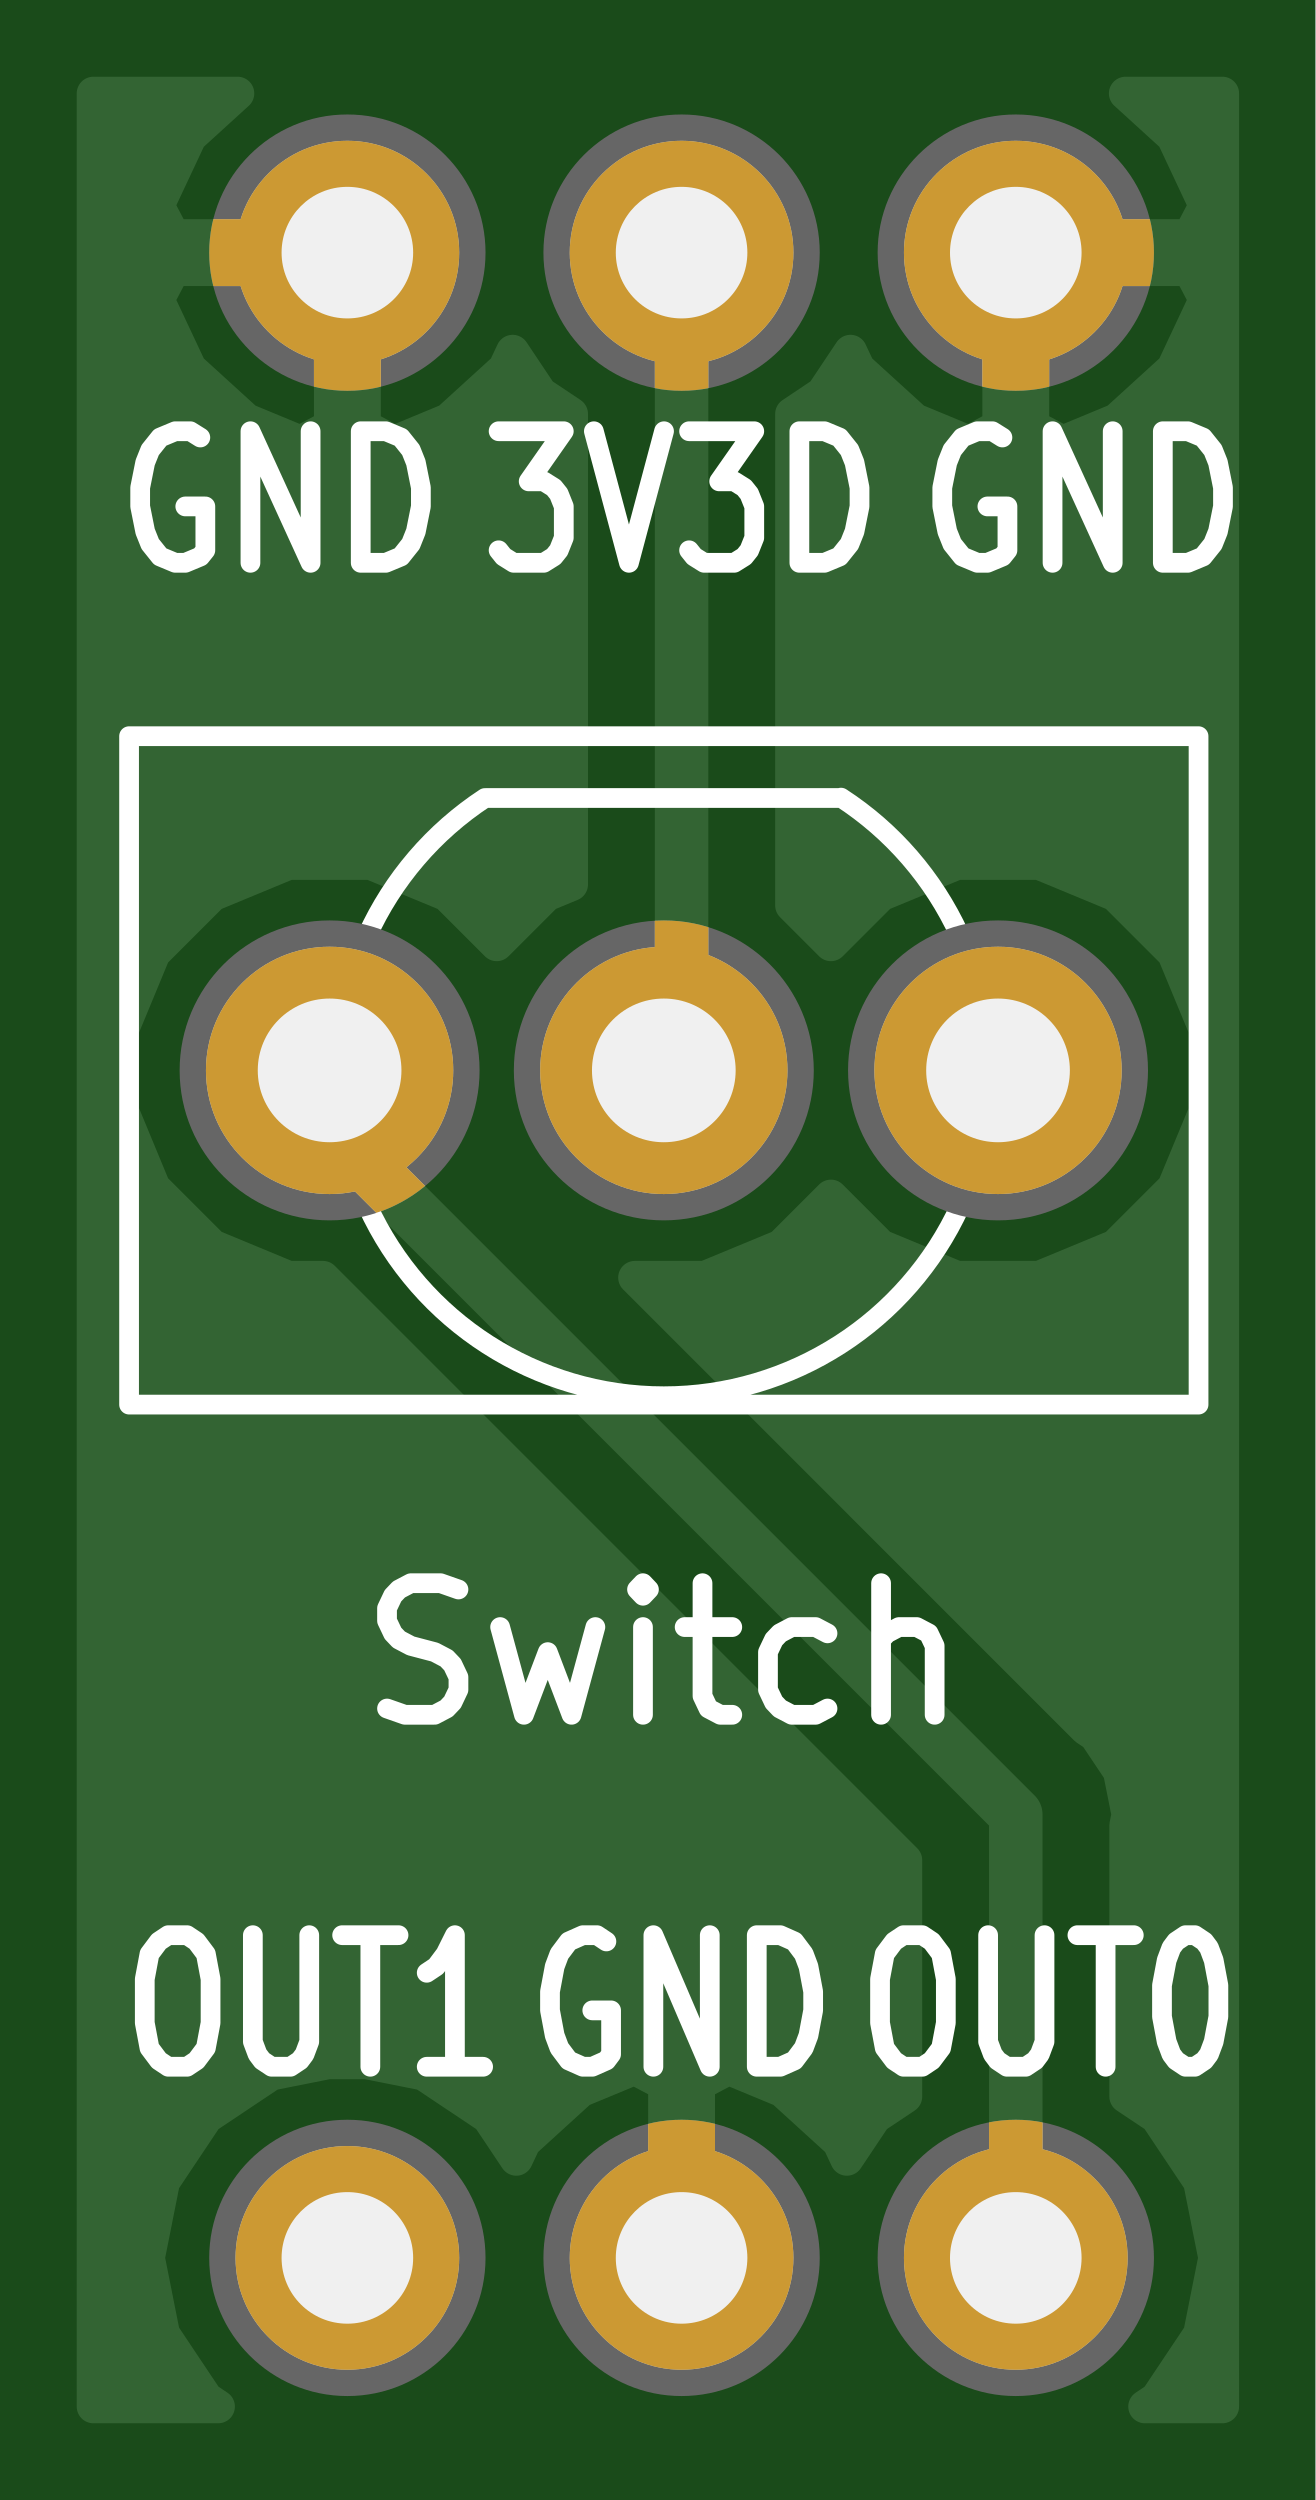
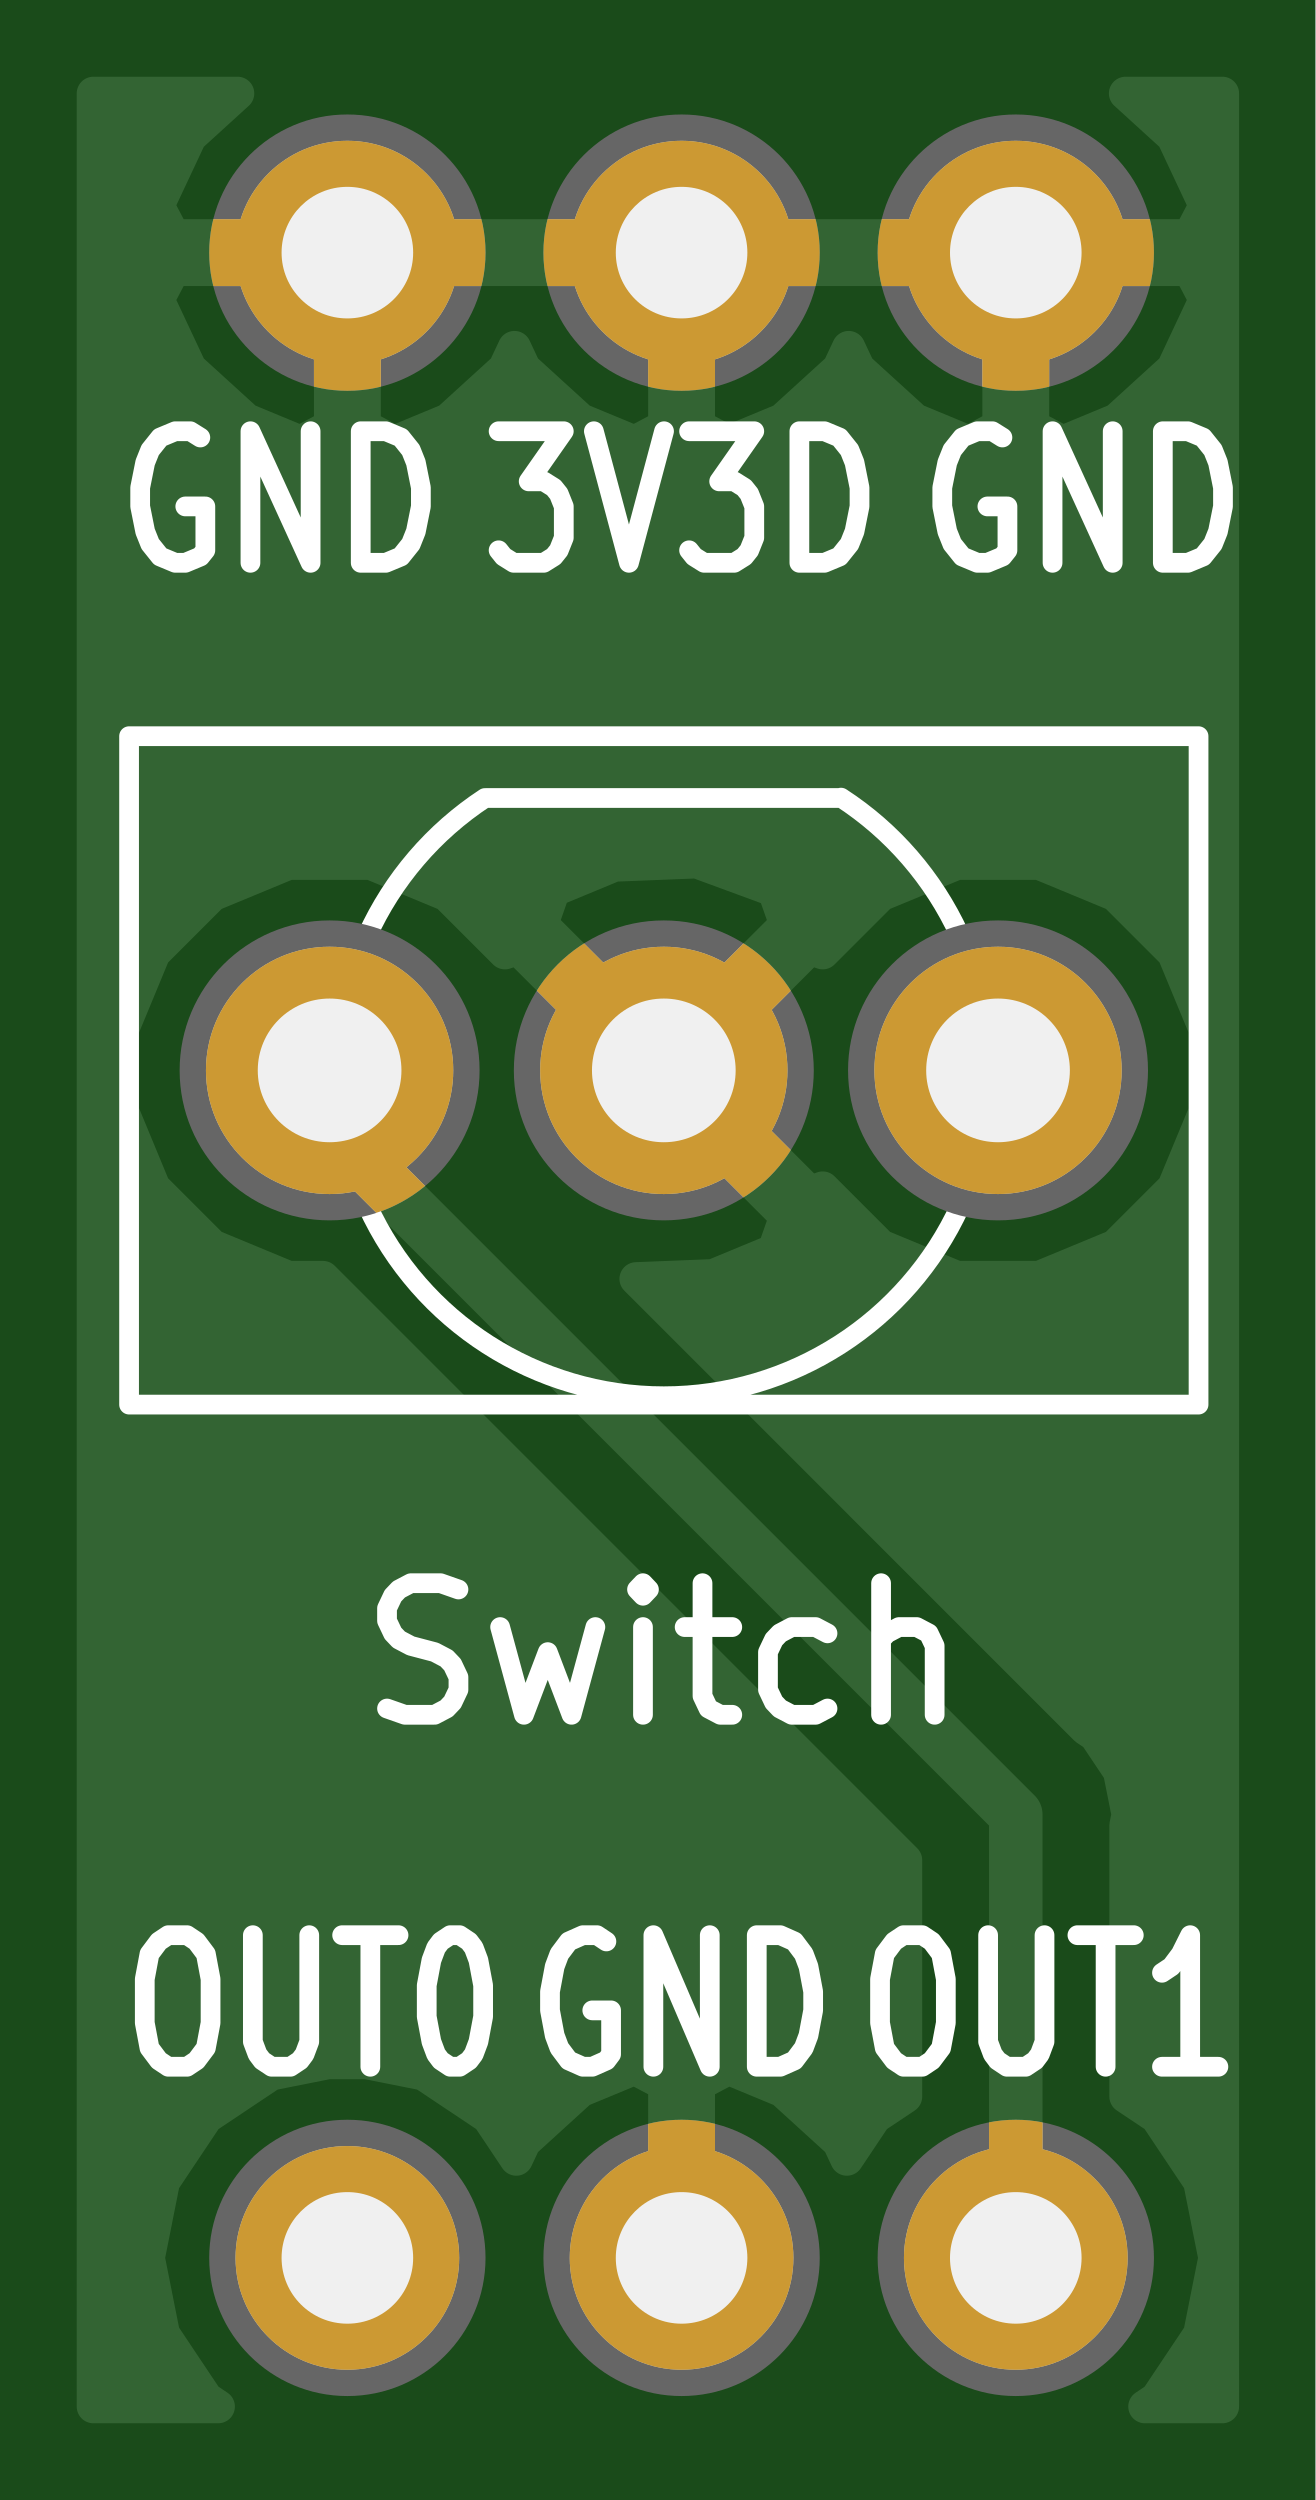
- <svg xmlns="http://www.w3.org/2000/svg" xmlns:xlink="http://www.w3.org/1999/xlink" version="1.1" stroke-linecap="round" stroke-linejoin="round" stroke-width="0" fill-rule="evenodd" clip-rule="evenodd" id="ikOb98CNL2Ag12NF5Yk5_top" viewBox="101000 -75000 10000 19000" width="10mm" height="19mm" class="w-100 h-100">
+ <svg xmlns="http://www.w3.org/2000/svg" xmlns:xlink="http://www.w3.org/1999/xlink" version="1.1" stroke-linecap="round" stroke-linejoin="round" stroke-width="0" fill-rule="evenodd" clip-rule="evenodd" id="lUnZGcdK3XGGyBxnMDWY_top" viewBox="101000 -75000 10000 19000" width="10mm" height="19mm" class="w-100 h-100">
  <defs>
-     <style>.ikOb98CNL2Ag12NF5Yk5_fr4 {color: #666666;}
- .ikOb98CNL2Ag12NF5Yk5_cu {color: #cccccc;}
- .ikOb98CNL2Ag12NF5Yk5_cf {color: #cc9933;}
- .ikOb98CNL2Ag12NF5Yk5_sm {color: #004200; opacity: 0.75;}
- .ikOb98CNL2Ag12NF5Yk5_ss {color: #ffffff;}
- .ikOb98CNL2Ag12NF5Yk5_sp {color: #999999;}
- .ikOb98CNL2Ag12NF5Yk5_out {color: #000000;}</style>
-     <rect x="-850" y="-850" width="1700" height="1700" rx="850" ry="850" id="Xh8HJEJWAcPqKkPCC-RP_pad-10" />
-     <circle cx="0" cy="0" r="939.8" id="Xh8HJEJWAcPqKkPCC-RP_pad-11" />
-     <circle cx="0" cy="0" r="175" id="Xh8HJEJWAcPqKkPCC-RP_pad-14" />
-     <rect x="-1050" y="-1050" width="2100" height="2100" rx="1050" ry="1050" id="zWsOyyJw3xbYjX2lqf7d_pad-10" />
-     <circle cx="0" cy="0" r="1139.8" id="zWsOyyJw3xbYjX2lqf7d_pad-11" />
-     <circle cx="0" cy="0" r="500" id="IbkEPJTtI6gl4uSMnUY9_pad-1" />
-     <circle cx="0" cy="0" r="546" id="IbkEPJTtI6gl4uSMnUY9_pad-2" />
-     <g id="ikOb98CNL2Ag12NF5Yk5_top_copper">
-       <use xlink:href="#Xh8HJEJWAcPqKkPCC-RP_pad-10" x="108720" y="-73160" />
-       <use xlink:href="#Xh8HJEJWAcPqKkPCC-RP_pad-10" x="106180" y="-73160" />
-       <use xlink:href="#Xh8HJEJWAcPqKkPCC-RP_pad-10" x="103640" y="-73160" />
-       <use xlink:href="#Xh8HJEJWAcPqKkPCC-RP_pad-10" x="103640" y="-57920" />
-       <use xlink:href="#Xh8HJEJWAcPqKkPCC-RP_pad-10" x="106180" y="-57920" />
-       <use xlink:href="#Xh8HJEJWAcPqKkPCC-RP_pad-10" x="108720" y="-57920" />
-       <use xlink:href="#Xh8HJEJWAcPqKkPCC-RP_pad-11" x="106045" y="-64135" />
-       <use xlink:href="#Xh8HJEJWAcPqKkPCC-RP_pad-11" x="108585" y="-64135" />
-       <use xlink:href="#Xh8HJEJWAcPqKkPCC-RP_pad-11" x="103505" y="-64135" />
-       <path d="M 106180 -64000 106045 -64135 M 106180 -57920 106180 -64000 M 108720 -69790 108720 -73160 M 103505 -64575 108720 -69790 M 103505 -64135 103505 -64575" fill="none" stroke-width="406.4" />
-       <path d="M 102444.817 -57038.642 102198.514 -57563.108 102319.181 -57793 103513 -57793 103513 -57773 103767 -57773 103767 -57793 103787 -57793 103787 -58047 103767 -58047 103767 -59240.155 103996.89 -59361.476 104406.924 -59191.645 104835.183 -58801.358 104896.157 -58671.522 105109.375 -58990.625 105341.8 -59145.927 105341.801 -62721.724 105152.948 -62799.949 104775 -63177.897 104397.052 -62799.949 103818.247 -62560.2 103191.753 -62560.2 102612.948 -62799.949 102169.949 -63242.948 101930.2 -63821.753 101930.2 -64448.247 102169.949 -65027.052 102612.948 -65470.051 103191.753 -65709.8 103454.407 -65709.8 107881.8 -70137.194 107881.801 -71934.073 107649.375 -72089.375 107436.157 -72408.478 107375.183 -72278.642 106946.924 -71888.355 106536.89 -71718.524 106307 -71839.845 106307 -73033 106327 -73033 106327 -73287 106307 -73287 106307 -73307 106053 -73307 106053 -73287 106033 -73287 106033 -73033 106053 -73033 106053 -71839.845 105823.11 -71718.524 105413.076 -71888.355 104984.817 -72278.642 104923.843 -72408.478 104710.625 -72089.375 104219.418 -71761.161 103786.256 -71675 103493.744 -71675 103060.582 -71761.161 102569.375 -72089.375 102241.161 -72580.582 102125.908 -73160 102241.161 -73739.418 102569.375 -74230.625 102658.236 -74290 101710 -74290 101710 -58276.892 102198.514 -58276.892 102444.817 -58801.358 102873.076 -59191.645 103283.11 -59361.476 103513 -59240.155 103513 -58047 102319.181 -58047 102198.514 -58276.892 101710 -58276.892 101710 -56710 102805.433 -56710 102444.817 -57038.642 102444.817 -57038.642" />
-       <path d="M 102444.817 -57038.642 102198.514 -57563.108 102319.181 -57793 103513 -57793 103513 -57773 103767 -57773 103767 -57793 103787 -57793 103787 -58047 103767 -58047 103767 -59240.155 103996.89 -59361.476 104406.924 -59191.645 104835.183 -58801.358 104896.157 -58671.522 105109.375 -58990.625 105341.8 -59145.927 105341.801 -62721.724 105152.948 -62799.949 104775 -63177.897 104397.052 -62799.949 103818.247 -62560.2 103191.753 -62560.2 102612.948 -62799.949 102169.949 -63242.948 101930.2 -63821.753 101930.2 -64448.247 102169.949 -65027.052 102612.948 -65470.051 103191.753 -65709.8 103454.407 -65709.8 107881.8 -70137.194 107881.801 -71934.073 107649.375 -72089.375 107436.157 -72408.478 107375.183 -72278.642 106946.924 -71888.355 106536.89 -71718.524 106307 -71839.845 106307 -73033 106327 -73033 106327 -73287 106307 -73287 106307 -73307 106053 -73307 106053 -73287 106033 -73287 106033 -73033 106053 -73033 106053 -71839.845 105823.11 -71718.524 105413.076 -71888.355 104984.817 -72278.642 104923.843 -72408.478 104710.625 -72089.375 104219.418 -71761.161 103786.256 -71675 103493.744 -71675 103060.582 -71761.161 102569.375 -72089.375 102241.161 -72580.582 102125.908 -73160 102241.161 -73739.418 102569.375 -74230.625 102658.236 -74290 101710 -74290 101710 -58276.892 102198.514 -58276.892 102444.817 -58801.358 102873.076 -59191.645 103283.11 -59361.476 103513 -59240.155 103513 -58047 102319.181 -58047 102198.514 -58276.892 101710 -58276.892 101710 -56710 102805.433 -56710 102444.817 -57038.642" fill="none" stroke-width="254" />
-       <path d="M 110290 -74290 109701.764 -74290 109790.625 -74230.625 110118.839 -73739.418 110234.092 -73160 110118.839 -72580.582 109790.625 -72089.375 109558.2 -71934.074 109558.2 -69872.549 109574.62 -69790 109558.2 -69707.451 109558.2 -69707.446 109509.567 -69462.951 109324.308 -69185.692 109254.325 -69138.931 105825.193 -65709.8 106358.247 -65709.8 106937.052 -65470.051 107315 -65092.103 107692.948 -65470.051 108271.753 -65709.8 108898.247 -65709.8 109477.052 -65470.051 109920.051 -65027.052 110159.8 -64448.247 110159.8 -63821.753 109920.051 -63242.948 109477.052 -62799.949 108898.247 -62560.2 108271.753 -62560.2 107692.948 -62799.949 107315 -63177.897 107018.2 -62881.097 107018.2 -59145.926 107250.625 -58990.625 107463.843 -58671.522 107524.817 -58801.358 107953.076 -59191.645 108363.11 -59361.476 108593 -59240.155 108593 -58047 108847 -58047 108847 -59240.155 109076.89 -59361.476 109486.924 -59191.645 109915.183 -58801.358 110161.486 -58276.892 110040.819 -58047 108847 -58047 108593 -58047 108573 -58047 108573 -57793 108593 -57793 108593 -57773 108847 -57773 108847 -57793 110040.819 -57793 110161.486 -57563.108 109915.183 -57038.642 109554.567 -56710 110290.001 -56710 110290 -74290 110290 -74290" />
-       <path d="M 110290 -74290 109701.764 -74290 109790.625 -74230.625 110118.839 -73739.418 110234.092 -73160 110118.839 -72580.582 109790.625 -72089.375 109558.2 -71934.074 109558.2 -69872.549 109574.62 -69790 109558.2 -69707.451 109558.2 -69707.446 109509.567 -69462.951 109324.308 -69185.692 109254.325 -69138.931 105825.193 -65709.8 106358.247 -65709.8 106937.052 -65470.051 107315 -65092.103 107692.948 -65470.051 108271.753 -65709.8 108898.247 -65709.8 109477.052 -65470.051 109920.051 -65027.052 110159.8 -64448.247 110159.8 -63821.753 109920.051 -63242.948 109477.052 -62799.949 108898.247 -62560.2 108271.753 -62560.2 107692.948 -62799.949 107315 -63177.897 107018.2 -62881.097 107018.2 -59145.926 107250.625 -58990.625 107463.843 -58671.522 107524.817 -58801.358 107953.076 -59191.645 108363.11 -59361.476 108593 -59240.155 108593 -58047 108847 -58047 108847 -59240.155 109076.89 -59361.476 109486.924 -59191.645 109915.183 -58801.358 110161.486 -58276.892 110040.819 -58047 108847 -58047 108593 -58047 108573 -58047 108573 -57793 108593 -57793 108593 -57773 108847 -57773 108847 -57793 110040.819 -57793 110161.486 -57563.108 109915.183 -57038.642 109554.567 -56710 110290.001 -56710 110290 -74290" fill="none" stroke-width="254" />
-       <use xlink:href="#Xh8HJEJWAcPqKkPCC-RP_pad-14" x="108720" y="-73160" />
-       <use xlink:href="#Xh8HJEJWAcPqKkPCC-RP_pad-14" x="106180" y="-73160" />
-       <use xlink:href="#Xh8HJEJWAcPqKkPCC-RP_pad-14" x="103640" y="-73160" />
-       <use xlink:href="#Xh8HJEJWAcPqKkPCC-RP_pad-14" x="103640" y="-57920" />
-       <use xlink:href="#Xh8HJEJWAcPqKkPCC-RP_pad-14" x="106180" y="-57920" />
-       <use xlink:href="#Xh8HJEJWAcPqKkPCC-RP_pad-14" x="108720" y="-57920" />
-       <use xlink:href="#Xh8HJEJWAcPqKkPCC-RP_pad-14" x="106045" y="-64135" />
-       <use xlink:href="#Xh8HJEJWAcPqKkPCC-RP_pad-14" x="108585" y="-64135" />
-       <use xlink:href="#Xh8HJEJWAcPqKkPCC-RP_pad-14" x="103505" y="-64135" />
+     <style>.lUnZGcdK3XGGyBxnMDWY_fr4 {color: #666666;}
+ .lUnZGcdK3XGGyBxnMDWY_cu {color: #cccccc;}
+ .lUnZGcdK3XGGyBxnMDWY_cf {color: #cc9933;}
+ .lUnZGcdK3XGGyBxnMDWY_sm {color: #004200; opacity: 0.75;}
+ .lUnZGcdK3XGGyBxnMDWY_ss {color: #ffffff;}
+ .lUnZGcdK3XGGyBxnMDWY_sp {color: #999999;}
+ .lUnZGcdK3XGGyBxnMDWY_out {color: #000000;}</style>
+     <rect x="-1050" y="-1050" width="2100" height="2100" rx="1050" ry="1050" id="TZcYNKoI36H_jTSzUWIQ_pad-10" />
+     <circle cx="0" cy="0" r="1139.8" id="TZcYNKoI36H_jTSzUWIQ_pad-11" />
+     <rect x="-850" y="-850" width="1700" height="1700" rx="850" ry="850" id="kuMA68BI13qOtTBe4-6x_pad-10" />
+     <circle cx="0" cy="0" r="939.8" id="kuMA68BI13qOtTBe4-6x_pad-11" />
+     <circle cx="0" cy="0" r="175" id="kuMA68BI13qOtTBe4-6x_pad-14" />
+     <circle cx="0" cy="0" r="500" id="ZQL9qYGsnCTrNd8-N-30_pad-1" />
+     <circle cx="0" cy="0" r="546" id="ZQL9qYGsnCTrNd8-N-30_pad-2" />
+     <g id="lUnZGcdK3XGGyBxnMDWY_top_soldermask">
+       <use xlink:href="#TZcYNKoI36H_jTSzUWIQ_pad-10" x="108720" y="-73160" />
+       <use xlink:href="#TZcYNKoI36H_jTSzUWIQ_pad-10" x="106180" y="-73160" />
+       <use xlink:href="#TZcYNKoI36H_jTSzUWIQ_pad-10" x="103640" y="-73160" />
+       <use xlink:href="#TZcYNKoI36H_jTSzUWIQ_pad-10" x="103640" y="-57920" />
+       <use xlink:href="#TZcYNKoI36H_jTSzUWIQ_pad-10" x="106180" y="-57920" />
+       <use xlink:href="#TZcYNKoI36H_jTSzUWIQ_pad-10" x="108720" y="-57920" />
+       <use xlink:href="#TZcYNKoI36H_jTSzUWIQ_pad-11" x="106045" y="-64135" />
+       <use xlink:href="#TZcYNKoI36H_jTSzUWIQ_pad-11" x="108585" y="-64135" />
+       <use xlink:href="#TZcYNKoI36H_jTSzUWIQ_pad-11" x="103505" y="-64135" />
    </g>
-     <g id="ikOb98CNL2Ag12NF5Yk5_top_silkscreen">
-       <path d="M 102278.857 -70707.38 102421.714 -70707.38 102493.142 -70755 102564.571 -70850.238 102600.285 -71040.714 102600.285 -71374.047 102564.571 -71564.523 102493.142 -71659.761 102421.714 -71707.38 102278.857 -71707.38 102207.428 -71659.761 102136 -71564.523 102100.285 -71374.047 102100.285 -71040.714 102136 -70850.238 102207.428 -70755 102278.857 -70707.38 M 102921.714 -70707.38 102921.714 -71516.904 102957.428 -71612.142 102993.142 -71659.761 103064.571 -71707.38 103207.428 -71707.38 103278.857 -71659.761 103314.571 -71612.142 103350.285 -71516.904 103350.285 -70707.38 M 103600.285 -70707.38 104028.857 -70707.38 M 103814.571 -71707.38 103814.571 -70707.38 M 104671.714 -71707.38 104243.142 -71707.38 M 104457.428 -71707.38 104457.428 -70707.38 104386 -70850.238 104314.571 -70945.476 104243.142 -70993.095 M 105608.571 -70755 105537.142 -70707.38 105430 -70707.38 105322.857 -70755 105251.428 -70850.238 105215.714 -70945.476 105180 -71135.952 105180 -71278.809 105215.714 -71469.285 105251.428 -71564.523 105322.857 -71659.761 105430 -71707.38 105501.428 -71707.38 105608.571 -71659.761 105644.285 -71612.142 105644.285 -71278.809 105501.428 -71278.809 M 105965.714 -71707.38 105965.714 -70707.38 106394.285 -71707.38 106394.285 -70707.38 M 106751.428 -71707.38 106751.428 -70707.38 106930 -70707.38 107037.142 -70755 107108.571 -70850.238 107144.285 -70945.476 107180 -71135.952 107180 -71278.809 107144.285 -71469.285 107108.571 -71564.523 107037.142 -71659.761 106930 -71707.38 106751.428 -71707.38 M 108618.476 -59325 108542.285 -59277.38 108428 -59277.38 108313.714 -59325 108237.523 -59420.238 108199.428 -59515.476 108161.333 -59705.952 108161.333 -59848.809 108199.428 -60039.285 108237.523 -60134.523 108313.714 -60229.761 108428 -60277.38 108504.19 -60277.38 108618.476 -60229.761 108656.571 -60182.142 108656.571 -59848.809 108504.19 -59848.809 M 108999.428 -60277.38 108999.428 -59277.38 109456.571 -60277.38 109456.571 -59277.38 M 109837.523 -60277.38 109837.523 -59277.38 110028 -59277.38 110142.285 -59325 110218.476 -59420.238 110256.571 -59515.476 110294.666 -59705.952 110294.666 -59848.809 110256.571 -60039.285 110218.476 -60134.523 110142.285 -60229.761 110028 -60277.38 109837.523 -60277.38 M 104789.523 -59277.38 105284.761 -59277.38 105018.095 -59658.333 105132.38 -59658.333 105208.571 -59705.952 105246.666 -59753.571 105284.761 -59848.809 105284.761 -60086.904 105246.666 -60182.142 105208.571 -60229.761 105132.38 -60277.38 104903.809 -60277.38 104827.619 -60229.761 104789.523 -60182.142 M 105513.333 -59277.38 105780 -60277.38 106046.666 -59277.38 M 106237.142 -59277.38 106732.38 -59277.38 106465.714 -59658.333 106580 -59658.333 106656.19 -59705.952 106694.285 -59753.571 106732.38 -59848.809 106732.38 -60086.904 106694.285 -60182.142 106656.19 -60229.761 106580 -60277.38 106351.428 -60277.38 106275.238 -60229.761 106237.142 -60182.142 M 107075.238 -60277.38 107075.238 -59277.38 107265.714 -59277.38 107380 -59325 107456.19 -59420.238 107494.285 -59515.476 107532.38 -59705.952 107532.38 -59848.809 107494.285 -60039.285 107456.19 -60134.523 107380 -60229.761 107265.714 -60277.38 107075.238 -60277.38 M 107866.857 -70707.38 108009.714 -70707.38 108081.142 -70755 108152.571 -70850.238 108188.285 -71040.714 108188.285 -71374.047 108152.571 -71564.523 108081.142 -71659.761 108009.714 -71707.38 107866.857 -71707.38 107795.428 -71659.761 107724 -71564.523 107688.285 -71374.047 107688.285 -71040.714 107724 -70850.238 107795.428 -70755 107866.857 -70707.38 M 108509.714 -70707.38 108509.714 -71516.904 108545.428 -71612.142 108581.142 -71659.761 108652.571 -71707.38 108795.428 -71707.38 108866.857 -71659.761 108902.571 -71612.142 108938.285 -71516.904 108938.285 -70707.38 M 109188.285 -70707.38 109616.857 -70707.38 M 109402.571 -71707.38 109402.571 -70707.38 M 110009.714 -70707.38 110081.142 -70707.38 110152.571 -70755 110188.285 -70802.619 110224 -70897.857 110259.714 -71088.333 110259.714 -71326.428 110224 -71516.904 110188.285 -71612.142 110152.571 -71659.761 110081.142 -71707.38 110009.714 -71707.38 109938.285 -71659.761 109902.571 -71612.142 109866.857 -71516.904 109831.142 -71326.428 109831.142 -71088.333 109866.857 -70897.857 109902.571 -70802.619 109938.285 -70755 110009.714 -70707.38 M 103941.428 -68984.761 104077.142 -69032.38 104303.333 -69032.38 104393.809 -68984.761 104439.047 -68937.142 104484.285 -68841.904 104484.285 -68746.666 104439.047 -68651.428 104393.809 -68603.809 104303.333 -68556.19 104122.38 -68508.571 104031.904 -68460.952 103986.666 -68413.333 103941.428 -68318.095 103941.428 -68222.857 103986.666 -68127.619 104031.904 -68080 104122.38 -68032.38 104348.571 -68032.38 104484.285 -68080 M 104800.952 -68365.714 104981.904 -69032.38 105162.857 -68556.19 105343.809 -69032.38 105524.761 -68365.714 M 105886.666 -69032.38 105886.666 -68365.714 M 105886.666 -68032.38 105841.428 -68080 105886.666 -68127.619 105931.904 -68080 105886.666 -68032.38 105886.666 -68127.619 M 106203.333 -68365.714 106565.238 -68365.714 M 106339.047 -68032.38 106339.047 -68889.523 106384.285 -68984.761 106474.761 -69032.38 106565.238 -69032.38 M 107289.047 -68984.761 107198.571 -69032.38 107017.619 -69032.38 106927.142 -68984.761 106881.904 -68937.142 106836.666 -68841.904 106836.666 -68556.19 106881.904 -68460.952 106927.142 -68413.333 107017.619 -68365.714 107198.571 -68365.714 107289.047 -68413.333 M 107696.19 -69032.38 107696.19 -68032.38 M 108103.333 -69032.38 108103.333 -68508.571 108058.095 -68413.333 107967.619 -68365.714 107831.904 -68365.714 107741.428 -68413.333 107696.19 -68460.952 M 102522.476 -59325 102446.285 -59277.38 102332 -59277.38 102217.714 -59325 102141.523 -59420.238 102103.428 -59515.476 102065.333 -59705.952 102065.333 -59848.809 102103.428 -60039.285 102141.523 -60134.523 102217.714 -60229.761 102332 -60277.38 102408.19 -60277.38 102522.476 -60229.761 102560.571 -60182.142 102560.571 -59848.809 102408.19 -59848.809 M 102903.428 -60277.38 102903.428 -59277.38 103360.571 -60277.38 103360.571 -59277.38 M 103741.523 -60277.38 103741.523 -59277.38 103932 -59277.38 104046.285 -59325 104122.476 -59420.238 104160.571 -59515.476 104198.666 -59705.952 104198.666 -59848.809 104160.571 -60039.285 104122.476 -60134.523 104046.285 -60229.761 103932 -60277.38 103741.523 -60277.38 M 110109 -61595 110109 -66675 M 101981 -61595 101981 -66675 M 110109 -61595 101981 -61595 M 110109 -66675 101981 -66675 M 107396.28 -62064.9 104693.72 -62064.9 M 108296.541 -65166.318 A 2476.5 2476.5 0 0 0 106045 -66611.5 M 107391.448 -62061.98 A 2471.909 2471.909 0 0 0 108290.359 -63101.221 M 103793.277 -65165.919 A 2476.5 2476.5 0 0 1 106045 -66611.5 M 103790.212 -63111.355 A 2476.271 2476.271 0 0 0 104686.101 -62064.901" fill="none" stroke-width="150" />
+     <g id="lUnZGcdK3XGGyBxnMDWY_top_copper">
+       <use xlink:href="#kuMA68BI13qOtTBe4-6x_pad-10" x="108720" y="-73160" />
+       <use xlink:href="#kuMA68BI13qOtTBe4-6x_pad-10" x="106180" y="-73160" />
+       <use xlink:href="#kuMA68BI13qOtTBe4-6x_pad-10" x="103640" y="-73160" />
+       <use xlink:href="#kuMA68BI13qOtTBe4-6x_pad-10" x="103640" y="-57920" />
+       <use xlink:href="#kuMA68BI13qOtTBe4-6x_pad-10" x="106180" y="-57920" />
+       <use xlink:href="#kuMA68BI13qOtTBe4-6x_pad-10" x="108720" y="-57920" />
+       <use xlink:href="#kuMA68BI13qOtTBe4-6x_pad-11" x="106045" y="-64135" />
+       <use xlink:href="#kuMA68BI13qOtTBe4-6x_pad-11" x="108585" y="-64135" />
+       <use xlink:href="#kuMA68BI13qOtTBe4-6x_pad-11" x="103505" y="-64135" />
+       <path d="M 108720 -69790 108720 -73160 M 103505 -64575 108720 -69790 M 103505 -64135 103505 -64575" fill="none" stroke-width="406.4" />
+       <path d="M 102444.817 -57038.642 102198.514 -57563.108 102319.181 -57793 103513 -57793 103513 -57773 103767 -57773 103767 -57793 106053 -57793 106053 -57773 106307 -57773 106307 -57793 108593 -57793 108593 -57773 108847 -57773 108847 -57793 110040.819 -57793 110161.486 -57563.108 109915.183 -57038.642 109554.567 -56710 110290.001 -56710 110290 -74290 109701.764 -74290 109790.625 -74230.625 110118.839 -73739.418 110234.092 -73160 110118.839 -72580.582 109790.625 -72089.375 109558.2 -71934.074 109558.2 -69872.549 109574.62 -69790 109558.2 -69707.451 109558.2 -69707.446 109509.567 -69462.951 109324.308 -69185.692 109254.325 -69138.931 105834.841 -65719.447 106420.828 -65696.049 106883.077 -65504.58 106974.363 -65243.968 106045 -64314.605 106030.858 -64328.748 105851.253 -64149.143 105865.395 -64135 106224.605 -64135 107153.968 -65064.363 107252.683 -65029.786 107692.948 -65470.051 108271.753 -65709.8 108898.247 -65709.8 109477.052 -65470.051 109920.051 -65027.052 110159.8 -64448.247 110159.8 -63821.753 109920.051 -63242.948 109477.052 -62799.949 108898.247 -62560.2 108271.753 -62560.2 107692.948 -62799.949 107252.683 -63240.214 107153.968 -63205.637 106224.605 -64135 105865.395 -64135 104936.032 -63205.637 104837.317 -63240.214 104623.135 -63026.032 105115.637 -63026.032 106045 -63955.395 106974.363 -63026.032 106883.077 -62765.42 106295.167 -62548.955 105669.172 -62573.951 105206.923 -62765.42 105115.637 -63026.032 104623.135 -63026.032 104397.052 -62799.949 103818.247 -62560.2 103191.753 -62560.2 102612.948 -62799.949 102169.949 -63242.948 101930.2 -63821.753 101930.2 -64448.247 102169.949 -65027.052 102612.948 -65470.051 103191.753 -65709.8 103454.407 -65709.8 107881.8 -70137.194 107881.801 -71934.073 107649.375 -72089.375 107436.157 -72408.478 107375.183 -72278.642 106946.924 -71888.355 106536.89 -71718.524 106307 -71839.845 106307 -73033 106327 -73033 106327 -73287 106307 -73287 106307 -73307 106053 -73307 106053 -73287 106033 -73287 106033 -73033 106053 -73033 106053 -71839.845 105823.11 -71718.524 105413.076 -71888.355 104984.817 -72278.642 104923.843 -72408.478 104710.625 -72089.375 104219.418 -71761.161 103786.256 -71675 103493.744 -71675 103060.582 -71761.161 102569.375 -72089.375 102241.161 -72580.582 102125.908 -73160 102241.161 -73739.418 102569.375 -74230.625 102658.236 -74290 101710 -74290 101710 -58276.892 102198.514 -58276.892 102444.817 -58801.358 102873.076 -59191.645 103283.11 -59361.476 103513 -59240.155 103513 -58047 103767 -58047 103767 -59240.155 103996.89 -59361.476 104406.924 -59191.645 104835.183 -58801.358 104910 -58642.046 104984.817 -58801.358 105413.076 -59191.645 105823.11 -59361.476 106053 -59240.155 106053 -58047 106307 -58047 106307 -59240.155 106536.89 -59361.476 106946.924 -59191.645 107375.183 -58801.358 107450 -58642.046 107524.817 -58801.358 107953.076 -59191.645 108363.11 -59361.476 108593 -59240.155 108593 -58047 108847 -58047 108847 -59240.155 109076.89 -59361.476 109486.924 -59191.645 109915.183 -58801.358 110161.486 -58276.892 110040.819 -58047 108847 -58047 108593 -58047 106307 -58047 106053 -58047 103767 -58047 103513 -58047 102319.181 -58047 102198.514 -58276.892 101710 -58276.892 101710 -56710 102805.433 -56710 102444.817 -57038.642 102444.817 -57038.642" />
+       <path d="M 102444.817 -57038.642 102198.514 -57563.108 102319.181 -57793 103513 -57793 103513 -57773 103767 -57773 103767 -57793 106053 -57793 106053 -57773 106307 -57773 106307 -57793 108593 -57793 108593 -57773 108847 -57773 108847 -57793 110040.819 -57793 110161.486 -57563.108 109915.183 -57038.642 109554.567 -56710 110290.001 -56710 110290 -74290 109701.764 -74290 109790.625 -74230.625 110118.839 -73739.418 110234.092 -73160 110118.839 -72580.582 109790.625 -72089.375 109558.2 -71934.074 109558.2 -69872.549 109574.62 -69790 109558.2 -69707.451 109558.2 -69707.446 109509.567 -69462.951 109324.308 -69185.692 109254.325 -69138.931 105834.841 -65719.447 106420.828 -65696.049 106883.077 -65504.58 106974.363 -65243.968 106045 -64314.605 106030.858 -64328.748 105851.253 -64149.143 105865.395 -64135 106224.605 -64135 107153.968 -65064.363 107252.683 -65029.786 107692.948 -65470.051 108271.753 -65709.8 108898.247 -65709.8 109477.052 -65470.051 109920.051 -65027.052 110159.8 -64448.247 110159.8 -63821.753 109920.051 -63242.948 109477.052 -62799.949 108898.247 -62560.2 108271.753 -62560.2 107692.948 -62799.949 107252.683 -63240.214 107153.968 -63205.637 106224.605 -64135 105865.395 -64135 104936.032 -63205.637 104837.317 -63240.214 104623.135 -63026.032 105115.637 -63026.032 106045 -63955.395 106974.363 -63026.032 106883.077 -62765.42 106295.167 -62548.955 105669.172 -62573.951 105206.923 -62765.42 105115.637 -63026.032 104623.135 -63026.032 104397.052 -62799.949 103818.247 -62560.2 103191.753 -62560.2 102612.948 -62799.949 102169.949 -63242.948 101930.2 -63821.753 101930.2 -64448.247 102169.949 -65027.052 102612.948 -65470.051 103191.753 -65709.8 103454.407 -65709.8 107881.8 -70137.194 107881.801 -71934.073 107649.375 -72089.375 107436.157 -72408.478 107375.183 -72278.642 106946.924 -71888.355 106536.89 -71718.524 106307 -71839.845 106307 -73033 106327 -73033 106327 -73287 106307 -73287 106307 -73307 106053 -73307 106053 -73287 106033 -73287 106033 -73033 106053 -73033 106053 -71839.845 105823.11 -71718.524 105413.076 -71888.355 104984.817 -72278.642 104923.843 -72408.478 104710.625 -72089.375 104219.418 -71761.161 103786.256 -71675 103493.744 -71675 103060.582 -71761.161 102569.375 -72089.375 102241.161 -72580.582 102125.908 -73160 102241.161 -73739.418 102569.375 -74230.625 102658.236 -74290 101710 -74290 101710 -58276.892 102198.514 -58276.892 102444.817 -58801.358 102873.076 -59191.645 103283.11 -59361.476 103513 -59240.155 103513 -58047 103767 -58047 103767 -59240.155 103996.89 -59361.476 104406.924 -59191.645 104835.183 -58801.358 104910 -58642.046 104984.817 -58801.358 105413.076 -59191.645 105823.11 -59361.476 106053 -59240.155 106053 -58047 106307 -58047 106307 -59240.155 106536.89 -59361.476 106946.924 -59191.645 107375.183 -58801.358 107450 -58642.046 107524.817 -58801.358 107953.076 -59191.645 108363.11 -59361.476 108593 -59240.155 108593 -58047 108847 -58047 108847 -59240.155 109076.89 -59361.476 109486.924 -59191.645 109915.183 -58801.358 110161.486 -58276.892 110040.819 -58047 108847 -58047 108593 -58047 106307 -58047 106053 -58047 103767 -58047 103513 -58047 102319.181 -58047 102198.514 -58276.892 101710 -58276.892 101710 -56710 102805.433 -56710 102444.817 -57038.642" fill="none" stroke-width="254" />
+       <use xlink:href="#kuMA68BI13qOtTBe4-6x_pad-14" x="108720" y="-73160" />
+       <use xlink:href="#kuMA68BI13qOtTBe4-6x_pad-14" x="106180" y="-73160" />
+       <use xlink:href="#kuMA68BI13qOtTBe4-6x_pad-14" x="103640" y="-73160" />
+       <use xlink:href="#kuMA68BI13qOtTBe4-6x_pad-14" x="103640" y="-57920" />
+       <use xlink:href="#kuMA68BI13qOtTBe4-6x_pad-14" x="106180" y="-57920" />
+       <use xlink:href="#kuMA68BI13qOtTBe4-6x_pad-14" x="108720" y="-57920" />
+       <use xlink:href="#kuMA68BI13qOtTBe4-6x_pad-14" x="106045" y="-64135" />
+       <use xlink:href="#kuMA68BI13qOtTBe4-6x_pad-14" x="108585" y="-64135" />
+       <use xlink:href="#kuMA68BI13qOtTBe4-6x_pad-14" x="103505" y="-64135" />
    </g>
-     <g id="ikOb98CNL2Ag12NF5Yk5_top_soldermask">
-       <use xlink:href="#zWsOyyJw3xbYjX2lqf7d_pad-10" x="108720" y="-73160" />
-       <use xlink:href="#zWsOyyJw3xbYjX2lqf7d_pad-10" x="106180" y="-73160" />
-       <use xlink:href="#zWsOyyJw3xbYjX2lqf7d_pad-10" x="103640" y="-73160" />
-       <use xlink:href="#zWsOyyJw3xbYjX2lqf7d_pad-10" x="103640" y="-57920" />
-       <use xlink:href="#zWsOyyJw3xbYjX2lqf7d_pad-10" x="106180" y="-57920" />
-       <use xlink:href="#zWsOyyJw3xbYjX2lqf7d_pad-10" x="108720" y="-57920" />
-       <use xlink:href="#zWsOyyJw3xbYjX2lqf7d_pad-11" x="106045" y="-64135" />
-       <use xlink:href="#zWsOyyJw3xbYjX2lqf7d_pad-11" x="108585" y="-64135" />
-       <use xlink:href="#zWsOyyJw3xbYjX2lqf7d_pad-11" x="103505" y="-64135" />
+     <g id="lUnZGcdK3XGGyBxnMDWY_top_silkscreen">
+       <path d="M 102278.857 -70707.38 102421.714 -70707.38 102493.142 -70755 102564.571 -70850.238 102600.285 -71040.714 102600.285 -71374.047 102564.571 -71564.523 102493.142 -71659.761 102421.714 -71707.38 102278.857 -71707.38 102207.428 -71659.761 102136 -71564.523 102100.285 -71374.047 102100.285 -71040.714 102136 -70850.238 102207.428 -70755 102278.857 -70707.38 M 102921.714 -70707.38 102921.714 -71516.904 102957.428 -71612.142 102993.142 -71659.761 103064.571 -71707.38 103207.428 -71707.38 103278.857 -71659.761 103314.571 -71612.142 103350.285 -71516.904 103350.285 -70707.38 M 103600.285 -70707.38 104028.857 -70707.38 M 103814.571 -71707.38 103814.571 -70707.38 M 104421.714 -70707.38 104493.142 -70707.38 104564.571 -70755 104600.285 -70802.619 104636 -70897.857 104671.714 -71088.333 104671.714 -71326.428 104636 -71516.904 104600.285 -71612.142 104564.571 -71659.761 104493.142 -71707.38 104421.714 -71707.38 104350.285 -71659.761 104314.571 -71612.142 104278.857 -71516.904 104243.142 -71326.428 104243.142 -71088.333 104278.857 -70897.857 104314.571 -70802.619 104350.285 -70755 104421.714 -70707.38 M 105608.571 -70755 105537.142 -70707.38 105430 -70707.38 105322.857 -70755 105251.428 -70850.238 105215.714 -70945.476 105180 -71135.952 105180 -71278.809 105215.714 -71469.285 105251.428 -71564.523 105322.857 -71659.761 105430 -71707.38 105501.428 -71707.38 105608.571 -71659.761 105644.285 -71612.142 105644.285 -71278.809 105501.428 -71278.809 M 105965.714 -71707.38 105965.714 -70707.38 106394.285 -71707.38 106394.285 -70707.38 M 106751.428 -71707.38 106751.428 -70707.38 106930 -70707.38 107037.142 -70755 107108.571 -70850.238 107144.285 -70945.476 107180 -71135.952 107180 -71278.809 107144.285 -71469.285 107108.571 -71564.523 107037.142 -71659.761 106930 -71707.38 106751.428 -71707.38 M 108618.476 -59325 108542.285 -59277.38 108428 -59277.38 108313.714 -59325 108237.523 -59420.238 108199.428 -59515.476 108161.333 -59705.952 108161.333 -59848.809 108199.428 -60039.285 108237.523 -60134.523 108313.714 -60229.761 108428 -60277.38 108504.19 -60277.38 108618.476 -60229.761 108656.571 -60182.142 108656.571 -59848.809 108504.19 -59848.809 M 108999.428 -60277.38 108999.428 -59277.38 109456.571 -60277.38 109456.571 -59277.38 M 109837.523 -60277.38 109837.523 -59277.38 110028 -59277.38 110142.285 -59325 110218.476 -59420.238 110256.571 -59515.476 110294.666 -59705.952 110294.666 -59848.809 110256.571 -60039.285 110218.476 -60134.523 110142.285 -60229.761 110028 -60277.38 109837.523 -60277.38 M 104789.523 -59277.38 105284.761 -59277.38 105018.095 -59658.333 105132.38 -59658.333 105208.571 -59705.952 105246.666 -59753.571 105284.761 -59848.809 105284.761 -60086.904 105246.666 -60182.142 105208.571 -60229.761 105132.38 -60277.38 104903.809 -60277.38 104827.619 -60229.761 104789.523 -60182.142 M 105513.333 -59277.38 105780 -60277.38 106046.666 -59277.38 M 106237.142 -59277.38 106732.38 -59277.38 106465.714 -59658.333 106580 -59658.333 106656.19 -59705.952 106694.285 -59753.571 106732.38 -59848.809 106732.38 -60086.904 106694.285 -60182.142 106656.19 -60229.761 106580 -60277.38 106351.428 -60277.38 106275.238 -60229.761 106237.142 -60182.142 M 107075.238 -60277.38 107075.238 -59277.38 107265.714 -59277.38 107380 -59325 107456.19 -59420.238 107494.285 -59515.476 107532.38 -59705.952 107532.38 -59848.809 107494.285 -60039.285 107456.19 -60134.523 107380 -60229.761 107265.714 -60277.38 107075.238 -60277.38 M 107866.857 -70707.38 108009.714 -70707.38 108081.142 -70755 108152.571 -70850.238 108188.285 -71040.714 108188.285 -71374.047 108152.571 -71564.523 108081.142 -71659.761 108009.714 -71707.38 107866.857 -71707.38 107795.428 -71659.761 107724 -71564.523 107688.285 -71374.047 107688.285 -71040.714 107724 -70850.238 107795.428 -70755 107866.857 -70707.38 M 108509.714 -70707.38 108509.714 -71516.904 108545.428 -71612.142 108581.142 -71659.761 108652.571 -71707.38 108795.428 -71707.38 108866.857 -71659.761 108902.571 -71612.142 108938.285 -71516.904 108938.285 -70707.38 M 109188.285 -70707.38 109616.857 -70707.38 M 109402.571 -71707.38 109402.571 -70707.38 M 110259.714 -71707.38 109831.142 -71707.38 M 110045.428 -71707.38 110045.428 -70707.38 109974 -70850.238 109902.571 -70945.476 109831.142 -70993.095 M 103941.428 -68984.761 104077.142 -69032.38 104303.333 -69032.38 104393.809 -68984.761 104439.047 -68937.142 104484.285 -68841.904 104484.285 -68746.666 104439.047 -68651.428 104393.809 -68603.809 104303.333 -68556.19 104122.38 -68508.571 104031.904 -68460.952 103986.666 -68413.333 103941.428 -68318.095 103941.428 -68222.857 103986.666 -68127.619 104031.904 -68080 104122.38 -68032.38 104348.571 -68032.38 104484.285 -68080 M 104800.952 -68365.714 104981.904 -69032.38 105162.857 -68556.19 105343.809 -69032.38 105524.761 -68365.714 M 105886.666 -69032.38 105886.666 -68365.714 M 105886.666 -68032.38 105841.428 -68080 105886.666 -68127.619 105931.904 -68080 105886.666 -68032.38 105886.666 -68127.619 M 106203.333 -68365.714 106565.238 -68365.714 M 106339.047 -68032.38 106339.047 -68889.523 106384.285 -68984.761 106474.761 -69032.38 106565.238 -69032.38 M 107289.047 -68984.761 107198.571 -69032.38 107017.619 -69032.38 106927.142 -68984.761 106881.904 -68937.142 106836.666 -68841.904 106836.666 -68556.19 106881.904 -68460.952 106927.142 -68413.333 107017.619 -68365.714 107198.571 -68365.714 107289.047 -68413.333 M 107696.19 -69032.38 107696.19 -68032.38 M 108103.333 -69032.38 108103.333 -68508.571 108058.095 -68413.333 107967.619 -68365.714 107831.904 -68365.714 107741.428 -68413.333 107696.19 -68460.952 M 102522.476 -59325 102446.285 -59277.38 102332 -59277.38 102217.714 -59325 102141.523 -59420.238 102103.428 -59515.476 102065.333 -59705.952 102065.333 -59848.809 102103.428 -60039.285 102141.523 -60134.523 102217.714 -60229.761 102332 -60277.38 102408.19 -60277.38 102522.476 -60229.761 102560.571 -60182.142 102560.571 -59848.809 102408.19 -59848.809 M 102903.428 -60277.38 102903.428 -59277.38 103360.571 -60277.38 103360.571 -59277.38 M 103741.523 -60277.38 103741.523 -59277.38 103932 -59277.38 104046.285 -59325 104122.476 -59420.238 104160.571 -59515.476 104198.666 -59705.952 104198.666 -59848.809 104160.571 -60039.285 104122.476 -60134.523 104046.285 -60229.761 103932 -60277.38 103741.523 -60277.38 M 110109 -61595 110109 -66675 M 101981 -61595 101981 -66675 M 110109 -61595 101981 -61595 M 110109 -66675 101981 -66675 M 107396.28 -62064.9 104693.72 -62064.9 M 108296.541 -65166.318 A 2476.5 2476.5 0 0 0 106045 -66611.5 M 107391.448 -62061.98 A 2471.909 2471.909 0 0 0 108290.359 -63101.221 M 103793.277 -65165.919 A 2476.5 2476.5 0 0 1 106045 -66611.5 M 103790.212 -63111.355 A 2476.271 2476.271 0 0 0 104686.101 -62064.901" fill="none" stroke-width="150" />
    </g>
-     <g id="ikOb98CNL2Ag12NF5Yk5_top_drill1">
-       <use xlink:href="#IbkEPJTtI6gl4uSMnUY9_pad-1" x="103640" y="-57920" />
-       <use xlink:href="#IbkEPJTtI6gl4uSMnUY9_pad-1" x="106180" y="-57920" />
-       <use xlink:href="#IbkEPJTtI6gl4uSMnUY9_pad-1" x="108720" y="-57920" />
-       <use xlink:href="#IbkEPJTtI6gl4uSMnUY9_pad-1" x="103640" y="-73160" />
-       <use xlink:href="#IbkEPJTtI6gl4uSMnUY9_pad-1" x="106180" y="-73160" />
-       <use xlink:href="#IbkEPJTtI6gl4uSMnUY9_pad-1" x="108720" y="-73160" />
-       <use xlink:href="#IbkEPJTtI6gl4uSMnUY9_pad-2" x="103505" y="-64135" />
-       <use xlink:href="#IbkEPJTtI6gl4uSMnUY9_pad-2" x="106045" y="-64135" />
-       <use xlink:href="#IbkEPJTtI6gl4uSMnUY9_pad-2" x="108585" y="-64135" />
+     <g id="lUnZGcdK3XGGyBxnMDWY_top_drill1">
+       <use xlink:href="#ZQL9qYGsnCTrNd8-N-30_pad-1" x="103640" y="-73160" />
+       <use xlink:href="#ZQL9qYGsnCTrNd8-N-30_pad-1" x="106180" y="-73160" />
+       <use xlink:href="#ZQL9qYGsnCTrNd8-N-30_pad-1" x="108720" y="-73160" />
+       <use xlink:href="#ZQL9qYGsnCTrNd8-N-30_pad-1" x="103640" y="-57920" />
+       <use xlink:href="#ZQL9qYGsnCTrNd8-N-30_pad-1" x="106180" y="-57920" />
+       <use xlink:href="#ZQL9qYGsnCTrNd8-N-30_pad-1" x="108720" y="-57920" />
+       <use xlink:href="#ZQL9qYGsnCTrNd8-N-30_pad-2" x="103505" y="-64135" />
+       <use xlink:href="#ZQL9qYGsnCTrNd8-N-30_pad-2" x="106045" y="-64135" />
+       <use xlink:href="#ZQL9qYGsnCTrNd8-N-30_pad-2" x="108585" y="-64135" />
    </g>
-     <clipPath id="ikOb98CNL2Ag12NF5Yk5_top_outline">
+     <clipPath id="lUnZGcdK3XGGyBxnMDWY_top_outline">
      <path d="M 101000 -56000 101000 -75000 111000 -75000 111000 -56000 101000 -56000" fill="none" stroke-width="150" />
    </clipPath>
-     <mask id="ikOb98CNL2Ag12NF5Yk5_top_mech-mask">
+     <mask id="lUnZGcdK3XGGyBxnMDWY_top_mech-mask">
      <g fill="#000" stroke="#000">
        <rect x="101000" y="-75000" width="10000" height="19000" fill="#fff" />
-         <use xlink:href="#ikOb98CNL2Ag12NF5Yk5_top_drill1" />
+         <use xlink:href="#lUnZGcdK3XGGyBxnMDWY_top_drill1" />
      </g>
    </mask>
-     <mask id="ikOb98CNL2Ag12NF5Yk5_top_cf-mask">
+     <mask id="lUnZGcdK3XGGyBxnMDWY_top_cf-mask">
      <g fill="#fff" stroke="#fff">
-         <use xlink:href="#ikOb98CNL2Ag12NF5Yk5_top_soldermask" />
+         <use xlink:href="#lUnZGcdK3XGGyBxnMDWY_top_soldermask" />
      </g>
    </mask>
-     <mask id="ikOb98CNL2Ag12NF5Yk5_top_sm-mask">
+     <mask id="lUnZGcdK3XGGyBxnMDWY_top_sm-mask">
      <g fill="#000" stroke="#000">
        <rect x="101000" y="-75000" width="10000" height="19000" fill="#fff" />
-         <use xlink:href="#ikOb98CNL2Ag12NF5Yk5_top_soldermask" />
+         <use xlink:href="#lUnZGcdK3XGGyBxnMDWY_top_soldermask" />
      </g>
    </mask>
  </defs>
  <g transform="translate(0,-131000) scale(1,-1)">
-     <g mask="url(#ikOb98CNL2Ag12NF5Yk5_top_mech-mask)" clip-path="url(#ikOb98CNL2Ag12NF5Yk5_top_outline)">
-       <rect x="101000" y="-75000" width="10000" height="19000" fill="currentColor" class="ikOb98CNL2Ag12NF5Yk5_fr4" />
-       <use xlink:href="#ikOb98CNL2Ag12NF5Yk5_top_copper" fill="currentColor" stroke="currentColor" class="ikOb98CNL2Ag12NF5Yk5_cu" />
-       <use xlink:href="#ikOb98CNL2Ag12NF5Yk5_top_copper" fill="currentColor" stroke="currentColor" class="ikOb98CNL2Ag12NF5Yk5_cf" mask="url(#ikOb98CNL2Ag12NF5Yk5_top_cf-mask)" />
-       <g mask="url(#ikOb98CNL2Ag12NF5Yk5_top_sm-mask)">
-         <rect x="101000" y="-75000" width="10000" height="19000" fill="currentColor" class="ikOb98CNL2Ag12NF5Yk5_sm" />
-         <use xlink:href="#ikOb98CNL2Ag12NF5Yk5_top_silkscreen" fill="currentColor" stroke="currentColor" class="ikOb98CNL2Ag12NF5Yk5_ss" />
+     <g mask="url(#lUnZGcdK3XGGyBxnMDWY_top_mech-mask)" clip-path="url(#lUnZGcdK3XGGyBxnMDWY_top_outline)">
+       <rect x="101000" y="-75000" width="10000" height="19000" fill="currentColor" class="lUnZGcdK3XGGyBxnMDWY_fr4" />
+       <use xlink:href="#lUnZGcdK3XGGyBxnMDWY_top_copper" fill="currentColor" stroke="currentColor" class="lUnZGcdK3XGGyBxnMDWY_cu" />
+       <use xlink:href="#lUnZGcdK3XGGyBxnMDWY_top_copper" fill="currentColor" stroke="currentColor" class="lUnZGcdK3XGGyBxnMDWY_cf" mask="url(#lUnZGcdK3XGGyBxnMDWY_top_cf-mask)" />
+       <g mask="url(#lUnZGcdK3XGGyBxnMDWY_top_sm-mask)">
+         <rect x="101000" y="-75000" width="10000" height="19000" fill="currentColor" class="lUnZGcdK3XGGyBxnMDWY_sm" />
+         <use xlink:href="#lUnZGcdK3XGGyBxnMDWY_top_silkscreen" fill="currentColor" stroke="currentColor" class="lUnZGcdK3XGGyBxnMDWY_ss" />
      </g>
    </g>
  </g>
</svg>
